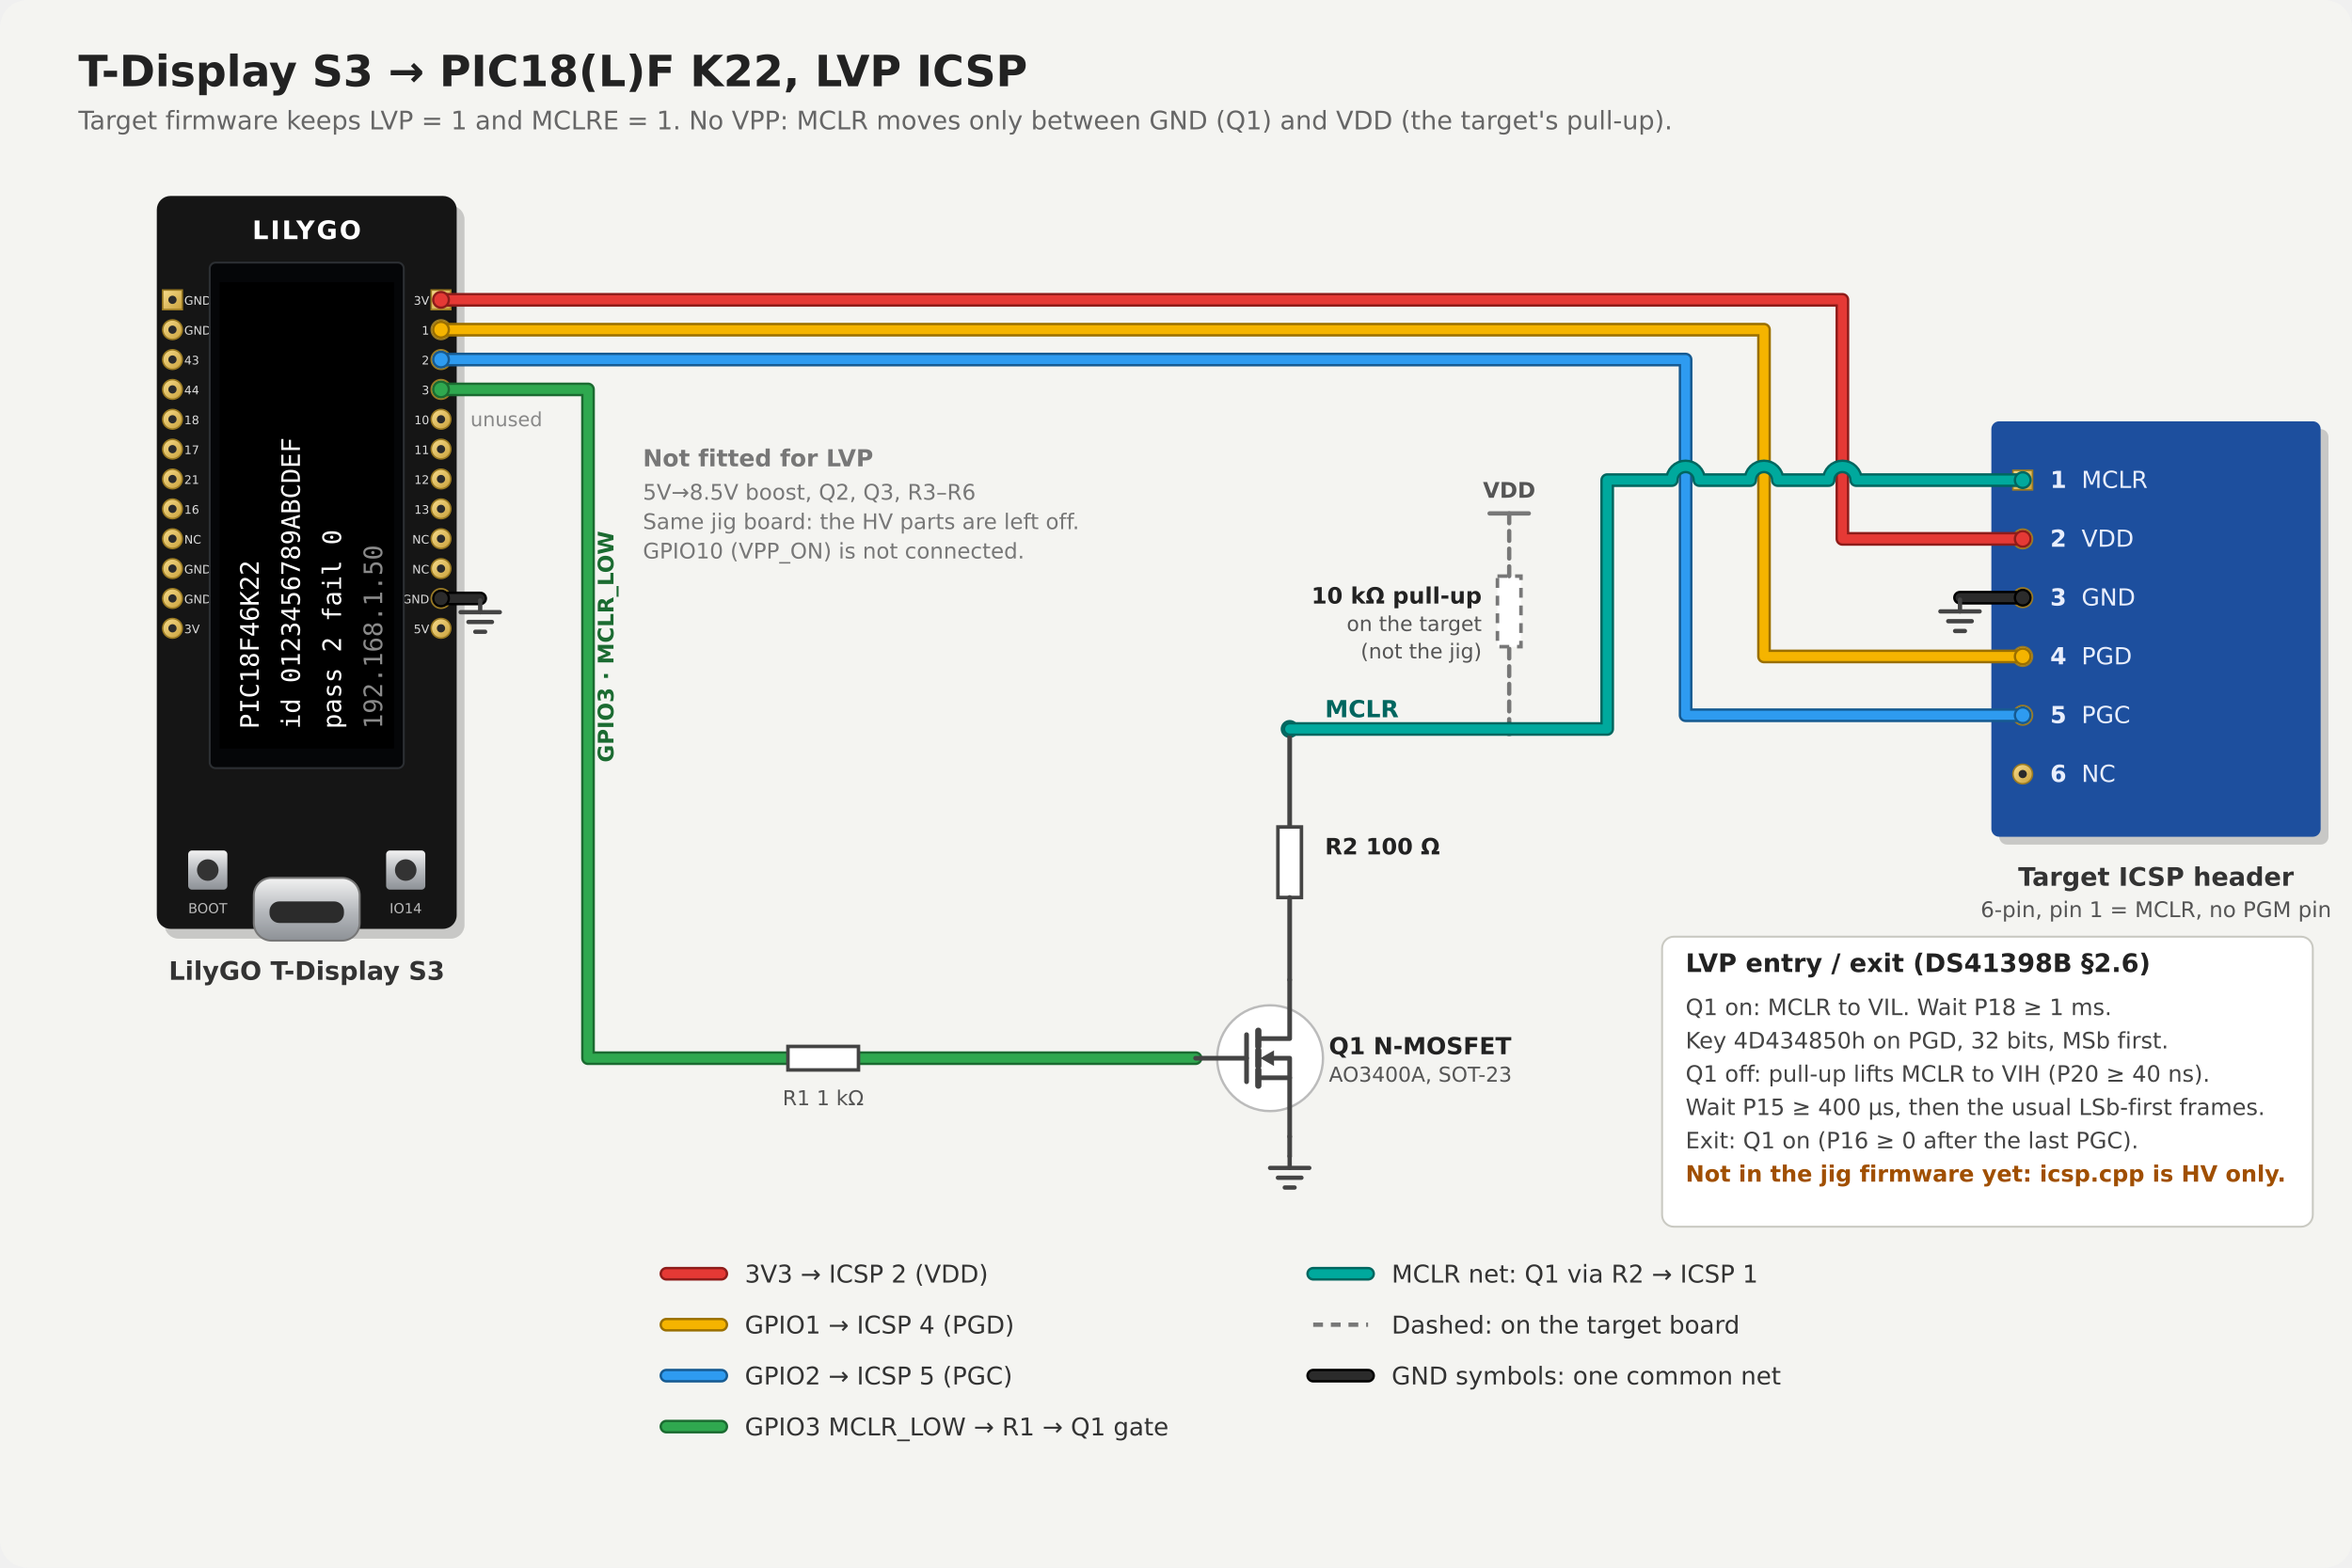
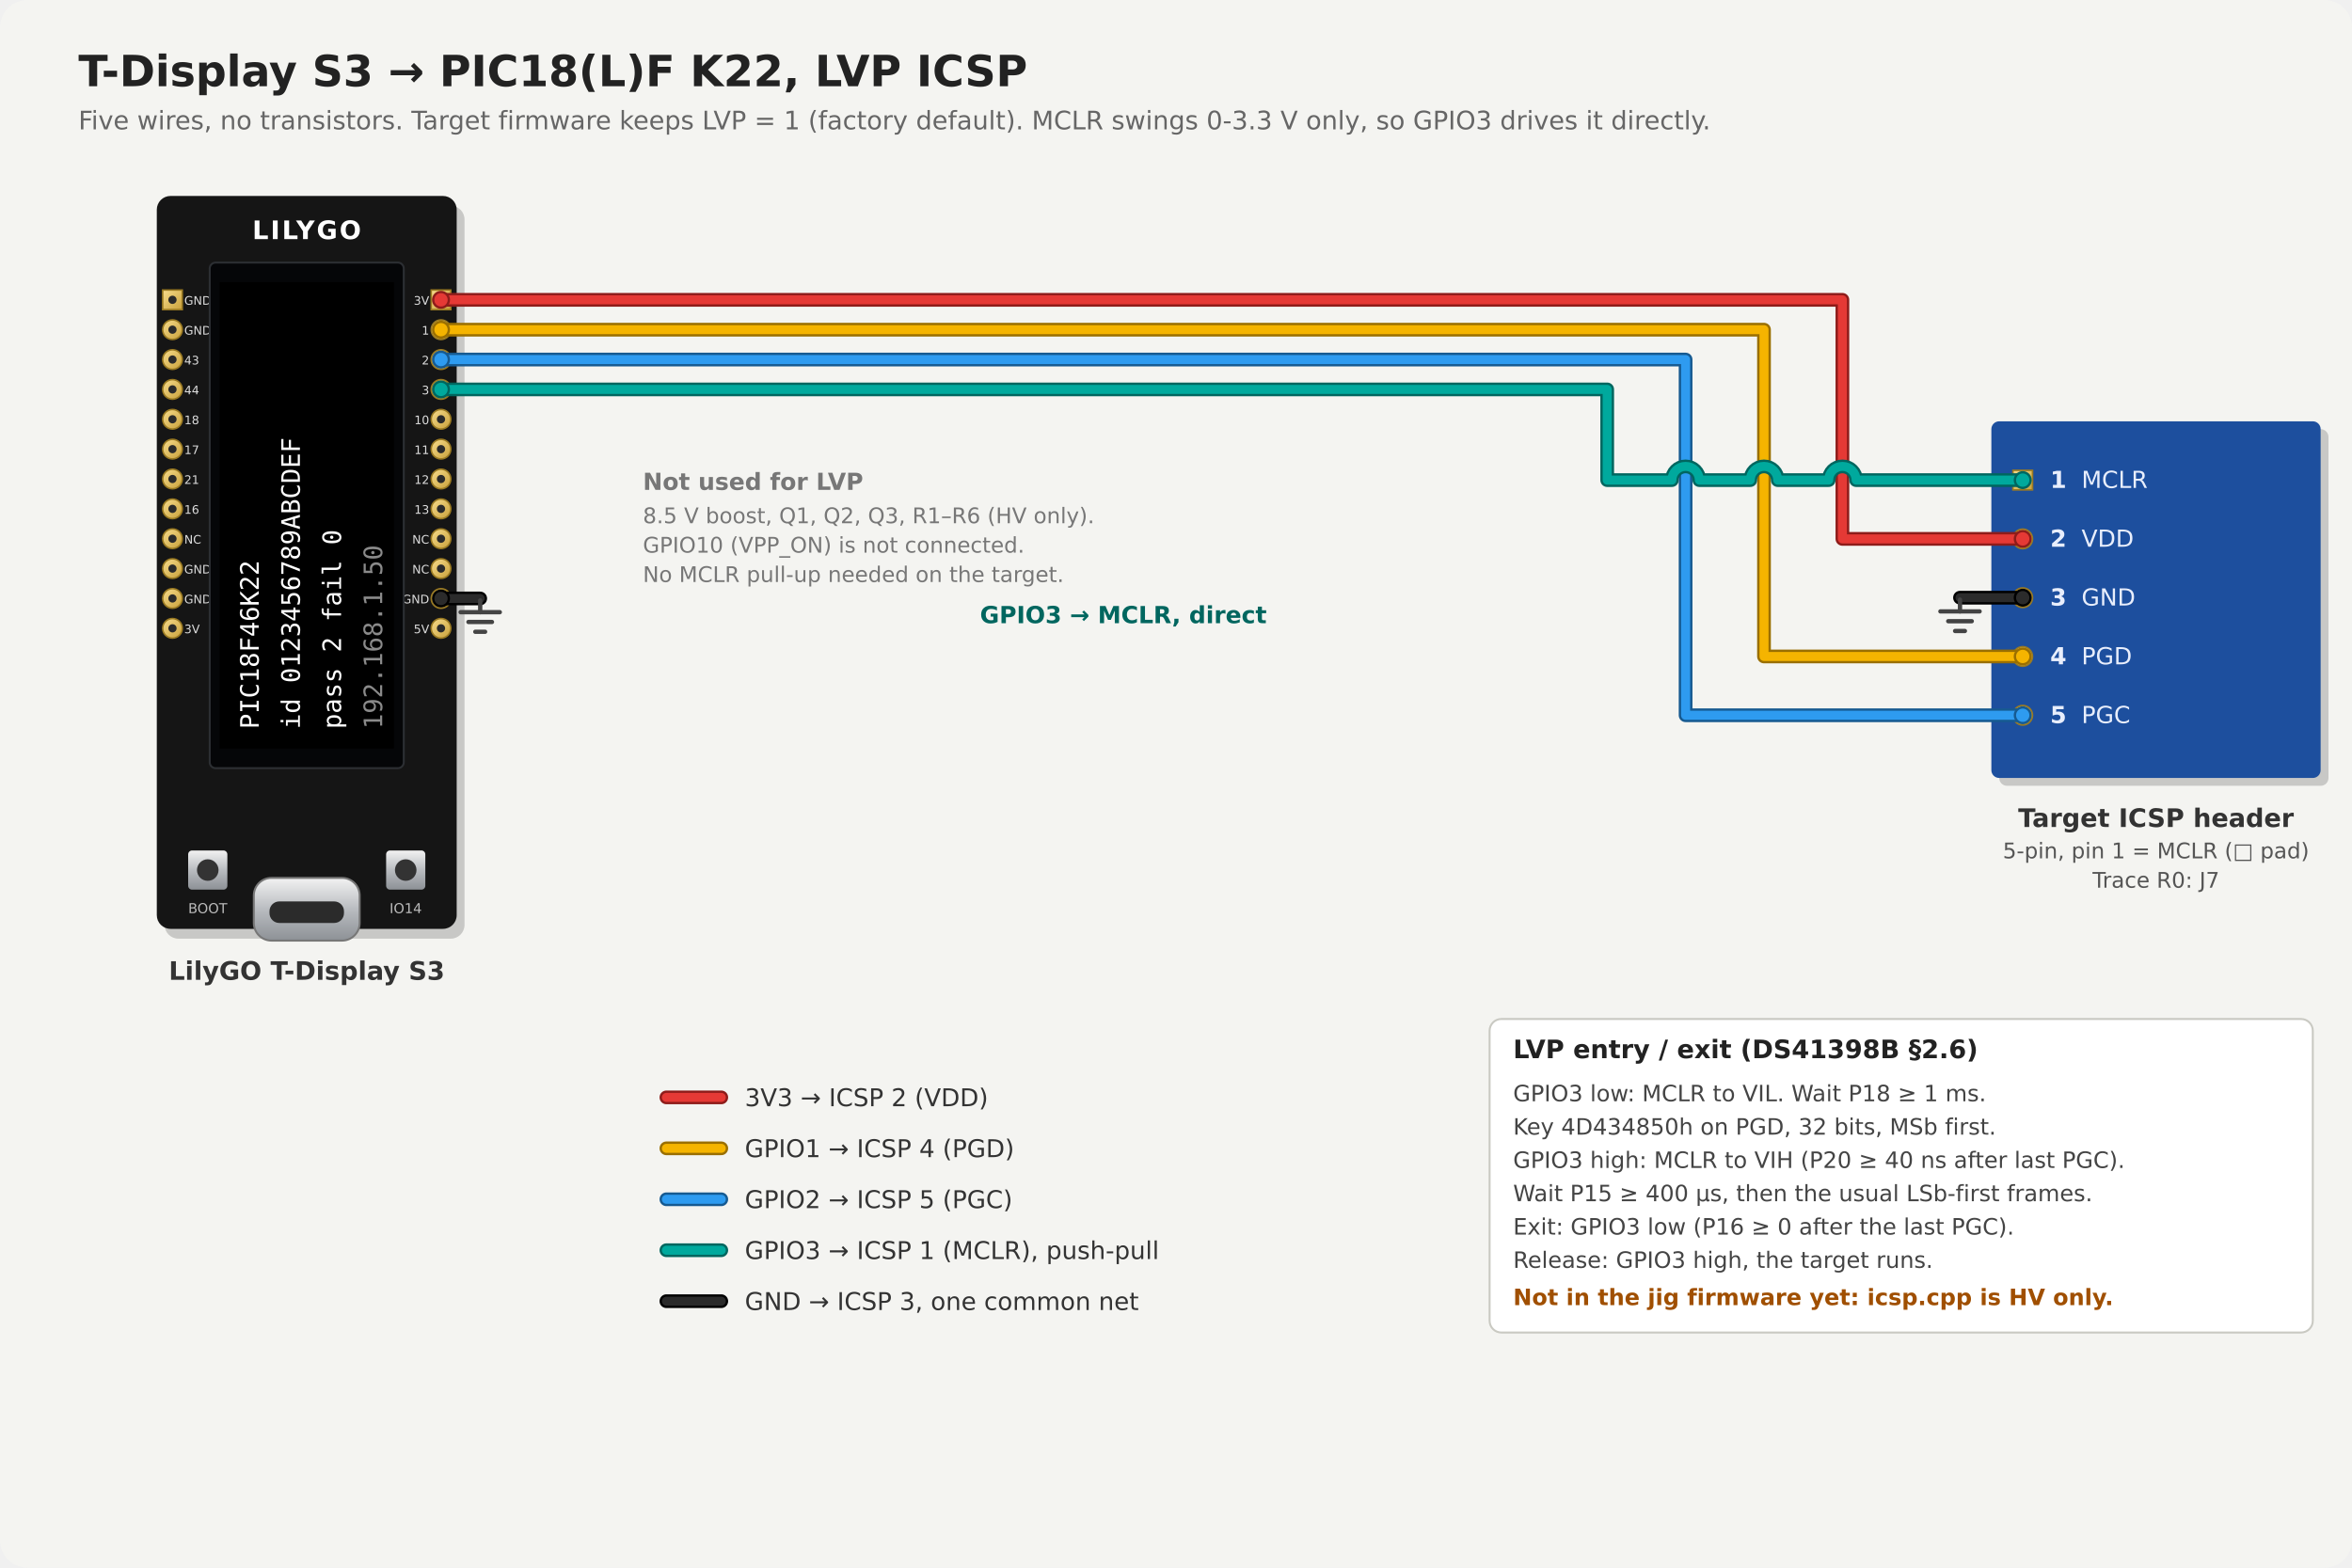
<svg xmlns="http://www.w3.org/2000/svg" viewBox="0 0 1200 800" width="1200" height="800" font-family="DejaVu Sans, Arial, sans-serif">
  <defs>
    <linearGradient id="silver" x1="0" y1="0" x2="0" y2="1">
      <stop offset="0" stop-color="#f2f2f2" />
      <stop offset=".5" stop-color="#b9bcc0" />
      <stop offset="1" stop-color="#8d9196" />
    </linearGradient>
    <linearGradient id="gold" x1="0" y1="0" x2="1" y2="1">
      <stop offset="0" stop-color="#f7dc8c" />
      <stop offset="1" stop-color="#c9a13b" />
    </linearGradient>
    <radialGradient id="glow">
      <stop offset="0" stop-color="#b6ff9e" />
      <stop offset=".4" stop-color="#3fdc3a" stop-opacity=".9" />
      <stop offset="1" stop-color="#3fdc3a" stop-opacity="0" />
    </radialGradient>
  </defs>
  <rect width="1200" height="800" rx="14" fill="#f4f4f1" />
  <text x="40" y="44" font-size="22" fill="#222" text-anchor="start" font-weight="bold">T-Display S3 → PIC18(L)F K22, LVP ICSP</text>
-   <text x="40" y="66" font-size="13" fill="#666" text-anchor="start" font-weight="normal">Target firmware keeps LVP = 1 and MCLRE = 1. No VPP: MCLR moves only between GND (Q1) and VDD (the target's pull-up).</text>
+   <text x="40" y="66" font-size="13" fill="#666" text-anchor="start" font-weight="normal">Five wires, no transistors. Target firmware keeps LVP = 1 (factory default). MCLR swings 0-3.3 V only, so GPIO3 drives it directly.</text>
  <rect x="84" y="105" width="153" height="374" rx="7" fill="#000" opacity=".18" />
  <rect x="80" y="100" width="153" height="374" rx="7" fill="#151515" />
  <rect x="83" y="148.0" width="10" height="10" fill="url(#gold)" stroke="#9a7a22" stroke-width=".8" />
  <circle cx="88" cy="153.0" r="2.1" fill="#2a2a2a" />
  <rect x="220" y="148.0" width="10" height="10" fill="url(#gold)" stroke="#9a7a22" stroke-width=".8" />
  <circle cx="225" cy="153.0" r="2.1" fill="#2a2a2a" />
  <text x="94" y="155.5" font-size="6" fill="#ddd">GND</text>
  <text x="219" y="155.5" font-size="6" fill="#ddd" text-anchor="end">3V</text>
  <circle cx="88" cy="168.24" r="5" fill="url(#gold)" stroke="#9a7a22" stroke-width=".8" />
  <circle cx="88" cy="168.24" r="2.1" fill="#2a2a2a" />
  <circle cx="225" cy="168.24" r="5" fill="url(#gold)" stroke="#9a7a22" stroke-width=".8" />
  <circle cx="225" cy="168.24" r="2.1" fill="#2a2a2a" />
  <text x="94" y="170.74" font-size="6" fill="#ddd">GND</text>
  <text x="219" y="170.74" font-size="6" fill="#ddd" text-anchor="end">1</text>
  <circle cx="88" cy="183.48" r="5" fill="url(#gold)" stroke="#9a7a22" stroke-width=".8" />
  <circle cx="88" cy="183.48" r="2.1" fill="#2a2a2a" />
  <circle cx="225" cy="183.48" r="5" fill="url(#gold)" stroke="#9a7a22" stroke-width=".8" />
  <circle cx="225" cy="183.48" r="2.1" fill="#2a2a2a" />
  <text x="94" y="185.98" font-size="6" fill="#ddd">43</text>
  <text x="219" y="185.98" font-size="6" fill="#ddd" text-anchor="end">2</text>
  <circle cx="88" cy="198.72" r="5" fill="url(#gold)" stroke="#9a7a22" stroke-width=".8" />
  <circle cx="88" cy="198.72" r="2.1" fill="#2a2a2a" />
  <circle cx="225" cy="198.72" r="5" fill="url(#gold)" stroke="#9a7a22" stroke-width=".8" />
  <circle cx="225" cy="198.72" r="2.1" fill="#2a2a2a" />
  <text x="94" y="201.22" font-size="6" fill="#ddd">44</text>
  <text x="219" y="201.22" font-size="6" fill="#ddd" text-anchor="end">3</text>
  <circle cx="88" cy="213.96" r="5" fill="url(#gold)" stroke="#9a7a22" stroke-width=".8" />
  <circle cx="88" cy="213.96" r="2.1" fill="#2a2a2a" />
  <circle cx="225" cy="213.96" r="5" fill="url(#gold)" stroke="#9a7a22" stroke-width=".8" />
  <circle cx="225" cy="213.96" r="2.1" fill="#2a2a2a" />
  <text x="94" y="216.46" font-size="6" fill="#ddd">18</text>
  <text x="219" y="216.46" font-size="6" fill="#ddd" text-anchor="end">10</text>
  <circle cx="88" cy="229.2" r="5" fill="url(#gold)" stroke="#9a7a22" stroke-width=".8" />
  <circle cx="88" cy="229.2" r="2.1" fill="#2a2a2a" />
  <circle cx="225" cy="229.2" r="5" fill="url(#gold)" stroke="#9a7a22" stroke-width=".8" />
  <circle cx="225" cy="229.2" r="2.1" fill="#2a2a2a" />
  <text x="94" y="231.7" font-size="6" fill="#ddd">17</text>
  <text x="219" y="231.7" font-size="6" fill="#ddd" text-anchor="end">11</text>
  <circle cx="88" cy="244.44" r="5" fill="url(#gold)" stroke="#9a7a22" stroke-width=".8" />
  <circle cx="88" cy="244.44" r="2.1" fill="#2a2a2a" />
  <circle cx="225" cy="244.44" r="5" fill="url(#gold)" stroke="#9a7a22" stroke-width=".8" />
  <circle cx="225" cy="244.44" r="2.1" fill="#2a2a2a" />
  <text x="94" y="246.94" font-size="6" fill="#ddd">21</text>
  <text x="219" y="246.94" font-size="6" fill="#ddd" text-anchor="end">12</text>
  <circle cx="88" cy="259.68" r="5" fill="url(#gold)" stroke="#9a7a22" stroke-width=".8" />
  <circle cx="88" cy="259.68" r="2.1" fill="#2a2a2a" />
  <circle cx="225" cy="259.68" r="5" fill="url(#gold)" stroke="#9a7a22" stroke-width=".8" />
  <circle cx="225" cy="259.68" r="2.1" fill="#2a2a2a" />
  <text x="94" y="262.18" font-size="6" fill="#ddd">16</text>
  <text x="219" y="262.18" font-size="6" fill="#ddd" text-anchor="end">13</text>
  <circle cx="88" cy="274.92" r="5" fill="url(#gold)" stroke="#9a7a22" stroke-width=".8" />
  <circle cx="88" cy="274.92" r="2.1" fill="#2a2a2a" />
  <circle cx="225" cy="274.92" r="5" fill="url(#gold)" stroke="#9a7a22" stroke-width=".8" />
  <circle cx="225" cy="274.92" r="2.1" fill="#2a2a2a" />
  <text x="94" y="277.42" font-size="6" fill="#ddd">NC</text>
  <text x="219" y="277.42" font-size="6" fill="#ddd" text-anchor="end">NC</text>
  <circle cx="88" cy="290.16" r="5" fill="url(#gold)" stroke="#9a7a22" stroke-width=".8" />
  <circle cx="88" cy="290.16" r="2.1" fill="#2a2a2a" />
  <circle cx="225" cy="290.16" r="5" fill="url(#gold)" stroke="#9a7a22" stroke-width=".8" />
  <circle cx="225" cy="290.16" r="2.1" fill="#2a2a2a" />
  <text x="94" y="292.66" font-size="6" fill="#ddd">GND</text>
  <text x="219" y="292.66" font-size="6" fill="#ddd" text-anchor="end">NC</text>
  <circle cx="88" cy="305.4" r="5" fill="url(#gold)" stroke="#9a7a22" stroke-width=".8" />
  <circle cx="88" cy="305.4" r="2.1" fill="#2a2a2a" />
  <circle cx="225" cy="305.4" r="5" fill="url(#gold)" stroke="#9a7a22" stroke-width=".8" />
  <circle cx="225" cy="305.4" r="2.1" fill="#2a2a2a" />
  <text x="94" y="307.9" font-size="6" fill="#ddd">GND</text>
  <text x="219" y="307.9" font-size="6" fill="#ddd" text-anchor="end">GND</text>
  <circle cx="88" cy="320.64" r="5" fill="url(#gold)" stroke="#9a7a22" stroke-width=".8" />
  <circle cx="88" cy="320.64" r="2.1" fill="#2a2a2a" />
  <circle cx="225" cy="320.64" r="5" fill="url(#gold)" stroke="#9a7a22" stroke-width=".8" />
  <circle cx="225" cy="320.64" r="2.1" fill="#2a2a2a" />
  <text x="94" y="323.14" font-size="6" fill="#ddd">3V</text>
  <text x="219" y="323.14" font-size="6" fill="#ddd" text-anchor="end">5V</text>
  <text x="156.5" y="122" font-size="13" font-weight="bold" fill="#fff" text-anchor="middle" letter-spacing="1">LILYGO</text>
  <rect x="107" y="134" width="99" height="258" rx="3" fill="#050608" stroke="#2c2f33" />
  <rect x="112" y="144" width="89" height="238" fill="#000" />
  <g transform="translate(156.5,263.0) rotate(-90)" font-family="DejaVu Sans Mono, monospace" font-size="13">
    <text x="-109.0" y="-24.5" fill="#fff">PIC18F46K22</text>
    <text x="-109.0" y="-3.5" fill="#fff">id 0123456789ABCDEF</text>
    <text x="-109.0" y="17.5" fill="#fff">pass 2 fail 0</text>
    <text x="-109.0" y="38.5" fill="#8a8a8a">192.168.1.50</text>
  </g>
  <rect x="96" y="434" width="20" height="20" rx="2" fill="url(#silver)" />
  <circle cx="106" cy="444" r="5.5" fill="#333" />
  <text x="106" y="466" font-size="7" fill="#bbb" text-anchor="middle">BOOT</text>
  <rect x="197" y="434" width="20" height="20" rx="2" fill="url(#silver)" />
  <circle cx="207" cy="444" r="5.5" fill="#333" />
  <text x="207" y="466" font-size="7" fill="#bbb" text-anchor="middle">IO14</text>
  <rect x="129.5" y="448" width="54" height="32" rx="9" fill="url(#silver)" stroke="#777" />
  <rect x="137.5" y="460" width="38" height="11" rx="5" fill="#2b2b2b" />
  <text x="156.5" y="500" font-size="13" fill="#333" text-anchor="middle" font-weight="bold">LilyGO T-Display S3</text>
-   <rect x="1020" y="219" width="168" height="212" rx="4" fill="#000" opacity=".18" />
-   <rect x="1016" y="215" width="168" height="212" rx="4" fill="#1d4f9e" />
+   <rect x="1020" y="219" width="168" height="182" rx="4" fill="#000" opacity=".18" />
+   <rect x="1016" y="215" width="168" height="182" rx="4" fill="#1d4f9e" />
  <rect x="1027" y="240" width="10" height="10" fill="url(#gold)" stroke="#9a7a22" stroke-width=".8" />
  <circle cx="1032" cy="245" r="2.1" fill="#2a2a2a" />
-   <text x="1046" y="249" font-size="12" fill="#e8eefc" text-anchor="start" font-weight="bold">1</text>
-   <text x="1062" y="249" font-size="12" fill="#e8eefc" text-anchor="start" font-weight="normal">MCLR</text>
+   <text x="1046" y="249" font-size="12" fill="#e8eefc" font-weight="bold">1</text>
+   <text x="1062" y="249" font-size="12" fill="#e8eefc">MCLR</text>
  <circle cx="1032" cy="275" r="5" fill="url(#gold)" stroke="#9a7a22" stroke-width=".8" />
  <circle cx="1032" cy="275" r="2.1" fill="#2a2a2a" />
-   <text x="1046" y="279" font-size="12" fill="#e8eefc" text-anchor="start" font-weight="bold">2</text>
-   <text x="1062" y="279" font-size="12" fill="#e8eefc" text-anchor="start" font-weight="normal">VDD</text>
+   <text x="1046" y="279" font-size="12" fill="#e8eefc" font-weight="bold">2</text>
+   <text x="1062" y="279" font-size="12" fill="#e8eefc">VDD</text>
  <circle cx="1032" cy="305" r="5" fill="url(#gold)" stroke="#9a7a22" stroke-width=".8" />
  <circle cx="1032" cy="305" r="2.1" fill="#2a2a2a" />
-   <text x="1046" y="309" font-size="12" fill="#e8eefc" text-anchor="start" font-weight="bold">3</text>
-   <text x="1062" y="309" font-size="12" fill="#e8eefc" text-anchor="start" font-weight="normal">GND</text>
+   <text x="1046" y="309" font-size="12" fill="#e8eefc" font-weight="bold">3</text>
+   <text x="1062" y="309" font-size="12" fill="#e8eefc">GND</text>
  <circle cx="1032" cy="335" r="5" fill="url(#gold)" stroke="#9a7a22" stroke-width=".8" />
  <circle cx="1032" cy="335" r="2.1" fill="#2a2a2a" />
-   <text x="1046" y="339" font-size="12" fill="#e8eefc" text-anchor="start" font-weight="bold">4</text>
-   <text x="1062" y="339" font-size="12" fill="#e8eefc" text-anchor="start" font-weight="normal">PGD</text>
+   <text x="1046" y="339" font-size="12" fill="#e8eefc" font-weight="bold">4</text>
+   <text x="1062" y="339" font-size="12" fill="#e8eefc">PGD</text>
  <circle cx="1032" cy="365" r="5" fill="url(#gold)" stroke="#9a7a22" stroke-width=".8" />
  <circle cx="1032" cy="365" r="2.1" fill="#2a2a2a" />
-   <text x="1046" y="369" font-size="12" fill="#e8eefc" text-anchor="start" font-weight="bold">5</text>
-   <text x="1062" y="369" font-size="12" fill="#e8eefc" text-anchor="start" font-weight="normal">PGC</text>
-   <circle cx="1032" cy="395" r="5" fill="url(#gold)" stroke="#9a7a22" stroke-width=".8" />
-   <circle cx="1032" cy="395" r="2.1" fill="#2a2a2a" />
-   <text x="1046" y="399" font-size="12" fill="#e8eefc" text-anchor="start" font-weight="bold">6</text>
-   <text x="1062" y="399" font-size="12" fill="#e8eefc" text-anchor="start" font-weight="normal">NC</text>
-   <text x="1100" y="448" font-size="1" fill="#333" text-anchor="start" font-weight="normal" />
-   <text x="1100" y="452" font-size="13" fill="#333" text-anchor="middle" font-weight="bold">Target ICSP header</text>
-   <text x="1100" y="468" font-size="11" fill="#555" text-anchor="middle" font-weight="normal">6-pin, pin 1 = MCLR, no PGM pin</text>
+   <text x="1046" y="369" font-size="12" fill="#e8eefc" font-weight="bold">5</text>
+   <text x="1062" y="369" font-size="12" fill="#e8eefc">PGC</text>
+   <text x="1100" y="422" font-size="13" fill="#333" text-anchor="middle" font-weight="bold">Target ICSP header</text>
+   <text x="1100" y="438" font-size="11" fill="#555" text-anchor="middle">5-pin, pin 1 = MCLR (□ pad)</text>
+   <text x="1100" y="453" font-size="11" fill="#555" text-anchor="middle">Trace R0: J7</text>
  <path d="M225,153.0 L940,153.0 L940,275 L1032,275" fill="none" stroke="#8e1c1a" stroke-width="7" stroke-linejoin="round" stroke-linecap="round" />
  <path d="M225,153.0 L940,153.0 L940,275 L1032,275" fill="none" stroke="#e53935" stroke-width="4.6" stroke-linejoin="round" stroke-linecap="round" />
  <path d="M225,168.24 L900,168.24 L900,335 L1032,335" fill="none" stroke="#9a6f00" stroke-width="7" stroke-linejoin="round" stroke-linecap="round" />
  <path d="M225,168.24 L900,168.24 L900,335 L1032,335" fill="none" stroke="#f5b400" stroke-width="4.6" stroke-linejoin="round" stroke-linecap="round" />
  <path d="M225,183.48 L860,183.48 L860,365 L1032,365" fill="none" stroke="#165a91" stroke-width="7" stroke-linejoin="round" stroke-linecap="round" />
  <path d="M225,183.48 L860,183.48 L860,365 L1032,365" fill="none" stroke="#2e9bf0" stroke-width="4.6" stroke-linejoin="round" stroke-linecap="round" />
+   <path d="M225,198.72 L820,198.72 L820,245 L853,245 A7,7 0 0 1 867,245 L893,245 A7,7 0 0 1 907,245 L933,245 A7,7 0 0 1 947,245 L1032,245" fill="none" stroke="#00665f" stroke-width="7" stroke-linejoin="round" stroke-linecap="round" />
+   <path d="M225,198.72 L820,198.72 L820,245 L853,245 A7,7 0 0 1 867,245 L893,245 A7,7 0 0 1 907,245 L933,245 A7,7 0 0 1 947,245 L1032,245" fill="none" stroke="#00a99d" stroke-width="4.6" stroke-linejoin="round" stroke-linecap="round" />
  <circle cx="225" cy="153.0" r="4" fill="#e53935" stroke="#8e1c1a" stroke-width="1.2" />
  <circle cx="1032" cy="275" r="4" fill="#e53935" stroke="#8e1c1a" stroke-width="1.2" />
  <circle cx="225" cy="168.24" r="4" fill="#f5b400" stroke="#9a6f00" stroke-width="1.2" />
  <circle cx="1032" cy="335" r="4" fill="#f5b400" stroke="#9a6f00" stroke-width="1.2" />
  <circle cx="225" cy="183.48" r="4" fill="#2e9bf0" stroke="#165a91" stroke-width="1.2" />
  <circle cx="1032" cy="365" r="4" fill="#2e9bf0" stroke="#165a91" stroke-width="1.2" />
-   <path d="M225,198.72 L300,198.72 L300,540 L610,540" fill="none" stroke="#1b6b31" stroke-width="7" stroke-linejoin="round" stroke-linecap="round" />
-   <path d="M225,198.72 L300,198.72 L300,540 L610,540" fill="none" stroke="#2fa84f" stroke-width="4.6" stroke-linejoin="round" stroke-linecap="round" />
-   <circle cx="225" cy="198.72" r="4" fill="#2fa84f" stroke="#1b6b31" stroke-width="1.2" />
-   <text x="240" y="217.5" font-size="10" fill="#888" text-anchor="start" font-weight="normal">unused</text>
-   <path d="M225,305.4 L245,305.4" fill="none" stroke="#000" stroke-width="7" stroke-linejoin="round" stroke-linecap="round" />
-   <path d="M225,305.4 L245,305.4" fill="none" stroke="#2b2b2b" stroke-width="4.6" stroke-linejoin="round" stroke-linecap="round" />
+   <circle cx="225" cy="198.72" r="4" fill="#00a99d" stroke="#00665f" stroke-width="1.2" />
+   <circle cx="1032" cy="245" r="4" fill="#00a99d" stroke="#00665f" stroke-width="1.2" />
+   <text x="500" y="318" font-size="12" fill="#00665f" font-weight="bold">GPIO3 → MCLR, direct</text>
+   <path d="M225,305.4 L245,305.4" fill="none" stroke="#000" stroke-width="7" stroke-linecap="round" />
+   <path d="M225,305.4 L245,305.4" fill="none" stroke="#2b2b2b" stroke-width="4.6" stroke-linecap="round" />
  <circle cx="225" cy="305.4" r="4" fill="#2b2b2b" stroke="#000" stroke-width="1.2" />
  <g stroke="#444" stroke-width="2.2" stroke-linecap="round">
    <line x1="245" y1="306.4" x2="245" y2="312.4" />
    <line x1="235" y1="312.4" x2="255" y2="312.4" />
    <line x1="239" y1="317.4" x2="251" y2="317.4" />
    <line x1="242.5" y1="322.4" x2="247.5" y2="322.4" />
  </g>
-   <path d="M1032,305 L1000,305" fill="none" stroke="#000" stroke-width="7" stroke-linejoin="round" stroke-linecap="round" />
-   <path d="M1032,305 L1000,305" fill="none" stroke="#2b2b2b" stroke-width="4.6" stroke-linejoin="round" stroke-linecap="round" />
+   <path d="M1032,305 L1000,305" fill="none" stroke="#000" stroke-width="7" stroke-linecap="round" />
+   <path d="M1032,305 L1000,305" fill="none" stroke="#2b2b2b" stroke-width="4.6" stroke-linecap="round" />
  <circle cx="1032" cy="305" r="4" fill="#2b2b2b" stroke="#000" stroke-width="1.2" />
  <g stroke="#444" stroke-width="2.2" stroke-linecap="round">
    <line x1="1000" y1="306" x2="1000" y2="312" />
    <line x1="990" y1="312" x2="1010" y2="312" />
    <line x1="994" y1="317" x2="1006" y2="317" />
    <line x1="997.5" y1="322" x2="1002.5" y2="322" />
  </g>
-   <text x="328" y="238" font-size="12" fill="#777" text-anchor="start" font-weight="bold">Not fitted for LVP</text>
-   <text x="328" y="255" font-size="11" fill="#777" text-anchor="start" font-weight="normal">5V→8.5V boost, Q2, Q3, R3–R6</text>
-   <text x="328" y="270" font-size="11" fill="#777" text-anchor="start" font-weight="normal">Same jig board: the HV parts are left off.</text>
-   <text x="328" y="285" font-size="11" fill="#777" text-anchor="start" font-weight="normal">GPIO10 (VPP_ON) is not connected.</text>
-   <path d="M770,372 L770,330" fill="none" stroke="#777" stroke-width="2.2" stroke-dasharray="5 4" stroke-linecap="round" />
-   <rect x="764" y="294" width="12" height="36" fill="#fff" stroke="#777" stroke-width="1.8" stroke-dasharray="5 4" />
-   <path d="M770,294 L770,262" fill="none" stroke="#777" stroke-width="2.2" stroke-dasharray="5 4" stroke-linecap="round" />
-   <g stroke="#777" stroke-width="2.2" stroke-linecap="round">
-     <line x1="760" y1="262" x2="780" y2="262" />
-   </g>
-   <text x="770" y="254" font-size="11" fill="#555" text-anchor="middle" font-weight="bold">VDD</text>
-   <text x="756" y="308" font-size="11.5" fill="#222" text-anchor="end" font-weight="bold">10 kΩ pull-up</text>
-   <text x="756" y="322" font-size="10.5" fill="#555" text-anchor="end" font-weight="normal">on the target</text>
-   <text x="756" y="336" font-size="10.5" fill="#555" text-anchor="end" font-weight="normal">(not the jig)</text>
-   <circle cx="770" cy="372" r="3.6" fill="#444" />
-   <circle cx="658" cy="372" r="4" fill="#00a99d" stroke="#00665f" stroke-width="1.2" />
-   <text x="676" y="366" font-size="12" fill="#00665f" text-anchor="start" font-weight="bold">MCLR</text>
-   <path d="M658,372 L658,422" fill="none" stroke="#444" stroke-width="2.4" stroke-linejoin="round" stroke-linecap="round" />
-   <rect x="652" y="422" width="12" height="36" fill="#fff" stroke="#444" stroke-width="1.8" />
-   <path d="M658,458 L658,500" fill="none" stroke="#444" stroke-width="2.4" stroke-linejoin="round" stroke-linecap="round" />
-   <text x="676" y="436" font-size="11.5" fill="#222" text-anchor="start" font-weight="bold">R2 100 Ω</text>
-   <circle cx="648" cy="540" r="27" fill="#fff" stroke="#bbb" stroke-width="1.2" />
-   <g stroke="#444" stroke-width="2.4" fill="none" stroke-linecap="round" stroke-linejoin="round">
-     <line x1="636" y1="528" x2="636" y2="552" />
-     <line x1="610" y1="540" x2="636" y2="540" />
-     <line x1="642" y1="526" x2="642" y2="534" stroke-width="3.2" />
-     <line x1="642" y1="536" x2="642" y2="544" stroke-width="3.2" />
-     <line x1="642" y1="546" x2="642" y2="554" stroke-width="3.2" />
-     <polyline points="642,530 658,530 658,500" />
-     <polyline points="642,550 658,550 658,580" />
-     <polyline points="648,540 658,540 658,550" />
-   </g>
-   <polygon points="643,540 650,536 650,544" fill="#444" />
-   <text x="678" y="538" font-size="12" fill="#222" text-anchor="start" font-weight="bold">Q1 N-MOSFET</text>
-   <text x="678" y="552" font-size="10.5" fill="#555" text-anchor="start" font-weight="normal">AO3400A, SOT-23</text>
-   <path d="M658,580 L658,590" fill="none" stroke="#444" stroke-width="2.4" stroke-linejoin="round" stroke-linecap="round" />
-   <g stroke="#444" stroke-width="2.2" stroke-linecap="round">
-     <line x1="658" y1="590" x2="658" y2="596" />
-     <line x1="648" y1="596" x2="668" y2="596" />
-     <line x1="652" y1="601" x2="664" y2="601" />
-     <line x1="655.5" y1="606" x2="660.5" y2="606" />
-   </g>
-   <rect x="402" y="534" width="36" height="12" fill="#fff" stroke="#444" stroke-width="1.8" />
-   <text x="420" y="564" font-size="10.5" fill="#555" text-anchor="middle" font-weight="normal">R1 1 kΩ</text>
-   <path d="M658,372 L820,372 L820,245 L853,245 A7,7 0 0 1 867,245 L893,245 A7,7 0 0 1 907,245 L933,245 A7,7 0 0 1 947,245 L1032,245" fill="none" stroke="#00665f" stroke-width="7" stroke-linejoin="round" stroke-linecap="round" />
-   <path d="M658,372 L820,372 L820,245 L853,245 A7,7 0 0 1 867,245 L893,245 A7,7 0 0 1 907,245 L933,245 A7,7 0 0 1 947,245 L1032,245" fill="none" stroke="#00a99d" stroke-width="4.6" stroke-linejoin="round" stroke-linecap="round" />
-   <circle cx="1032" cy="245" r="4" fill="#00a99d" stroke="#00665f" stroke-width="1.2" />
-   <text transform="translate(313,330) rotate(-90)" font-size="11" fill="#1b6b31" text-anchor="middle" font-weight="bold">GPIO3 · MCLR_LOW</text>
-   <line x1="340" y1="650" x2="368" y2="650" stroke="#8e1c1a" stroke-width="7" stroke-linecap="round" />
-   <line x1="340" y1="650" x2="368" y2="650" stroke="#e53935" stroke-width="4.6" stroke-linecap="round" />
-   <text x="380" y="654.5" font-size="12.5" fill="#333" text-anchor="start" font-weight="normal">3V3 → ICSP 2 (VDD)</text>
-   <line x1="340" y1="676" x2="368" y2="676" stroke="#9a6f00" stroke-width="7" stroke-linecap="round" />
-   <line x1="340" y1="676" x2="368" y2="676" stroke="#f5b400" stroke-width="4.6" stroke-linecap="round" />
-   <text x="380" y="680.5" font-size="12.5" fill="#333" text-anchor="start" font-weight="normal">GPIO1 → ICSP 4 (PGD)</text>
-   <line x1="340" y1="702" x2="368" y2="702" stroke="#165a91" stroke-width="7" stroke-linecap="round" />
-   <line x1="340" y1="702" x2="368" y2="702" stroke="#2e9bf0" stroke-width="4.6" stroke-linecap="round" />
-   <text x="380" y="706.5" font-size="12.5" fill="#333" text-anchor="start" font-weight="normal">GPIO2 → ICSP 5 (PGC)</text>
-   <line x1="340" y1="728" x2="368" y2="728" stroke="#1b6b31" stroke-width="7" stroke-linecap="round" />
-   <line x1="340" y1="728" x2="368" y2="728" stroke="#2fa84f" stroke-width="4.6" stroke-linecap="round" />
-   <text x="380" y="732.5" font-size="12.5" fill="#333" text-anchor="start" font-weight="normal">GPIO3 MCLR_LOW → R1 → Q1 gate</text>
-   <line x1="670" y1="650" x2="698" y2="650" stroke="#00665f" stroke-width="7" stroke-linecap="round" />
-   <line x1="670" y1="650" x2="698" y2="650" stroke="#00a99d" stroke-width="4.6" stroke-linecap="round" />
-   <text x="710" y="654.5" font-size="12.5" fill="#333" text-anchor="start" font-weight="normal">MCLR net: Q1 via R2 → ICSP 1</text>
-   <line x1="670" y1="676" x2="698" y2="676" stroke="#777" stroke-width="2.2" stroke-dasharray="5 4" />
-   <text x="710" y="680.5" font-size="12.5" fill="#333" text-anchor="start" font-weight="normal">Dashed: on the target board</text>
-   <line x1="670" y1="702" x2="698" y2="702" stroke="#000" stroke-width="7" stroke-linecap="round" />
-   <line x1="670" y1="702" x2="698" y2="702" stroke="#2b2b2b" stroke-width="4.6" stroke-linecap="round" />
-   <text x="710" y="706.5" font-size="12.5" fill="#333" text-anchor="start" font-weight="normal">GND symbols: one common net</text>
-   <rect x="848" y="478" width="332" height="148" rx="6" fill="#fff" stroke="#c9c9c2" />
-   <text x="860" y="496" font-size="13" fill="#222" text-anchor="start" font-weight="bold">LVP entry / exit (DS41398B §2.6)</text>
-   <text x="860" y="518" font-size="11.5" fill="#444" text-anchor="start" font-weight="normal">Q1 on: MCLR to VIL. Wait P18 ≥ 1 ms.</text>
-   <text x="860" y="535" font-size="11.5" fill="#444" text-anchor="start" font-weight="normal">Key 4D434850h on PGD, 32 bits, MSb first.</text>
-   <text x="860" y="552" font-size="11.5" fill="#444" text-anchor="start" font-weight="normal">Q1 off: pull-up lifts MCLR to VIH (P20 ≥ 40 ns).</text>
-   <text x="860" y="569" font-size="11.5" fill="#444" text-anchor="start" font-weight="normal">Wait P15 ≥ 400 µs, then the usual LSb-first frames.</text>
-   <text x="860" y="586" font-size="11.5" fill="#444" text-anchor="start" font-weight="normal">Exit: Q1 on (P16 ≥ 0 after the last PGC).</text>
-   <text x="860" y="603" font-size="11.5" fill="#a04f00" text-anchor="start" font-weight="bold">Not in the jig firmware yet: icsp.cpp is HV only.</text>
+   <text x="328" y="250" font-size="12" fill="#777" font-weight="bold">Not used for LVP</text>
+   <text x="328" y="267" font-size="11" fill="#777">8.5 V boost, Q1, Q2, Q3, R1–R6 (HV only).</text>
+   <text x="328" y="282" font-size="11" fill="#777">GPIO10 (VPP_ON) is not connected.</text>
+   <text x="328" y="297" font-size="11" fill="#777">No MCLR pull-up needed on the target.</text>
+   <line x1="340" y1="560" x2="368" y2="560" stroke="#8e1c1a" stroke-width="7" stroke-linecap="round" />
+   <line x1="340" y1="560" x2="368" y2="560" stroke="#e53935" stroke-width="4.6" stroke-linecap="round" />
+   <text x="380" y="564.5" font-size="12.5" fill="#333">3V3 → ICSP 2 (VDD)</text>
+   <line x1="340" y1="586" x2="368" y2="586" stroke="#9a6f00" stroke-width="7" stroke-linecap="round" />
+   <line x1="340" y1="586" x2="368" y2="586" stroke="#f5b400" stroke-width="4.6" stroke-linecap="round" />
+   <text x="380" y="590.5" font-size="12.5" fill="#333">GPIO1 → ICSP 4 (PGD)</text>
+   <line x1="340" y1="612" x2="368" y2="612" stroke="#165a91" stroke-width="7" stroke-linecap="round" />
+   <line x1="340" y1="612" x2="368" y2="612" stroke="#2e9bf0" stroke-width="4.6" stroke-linecap="round" />
+   <text x="380" y="616.5" font-size="12.5" fill="#333">GPIO2 → ICSP 5 (PGC)</text>
+   <line x1="340" y1="638" x2="368" y2="638" stroke="#00665f" stroke-width="7" stroke-linecap="round" />
+   <line x1="340" y1="638" x2="368" y2="638" stroke="#00a99d" stroke-width="4.6" stroke-linecap="round" />
+   <text x="380" y="642.5" font-size="12.5" fill="#333">GPIO3 → ICSP 1 (MCLR), push-pull</text>
+   <line x1="340" y1="664" x2="368" y2="664" stroke="#000" stroke-width="7" stroke-linecap="round" />
+   <line x1="340" y1="664" x2="368" y2="664" stroke="#2b2b2b" stroke-width="4.6" stroke-linecap="round" />
+   <text x="380" y="668.5" font-size="12.5" fill="#333">GND → ICSP 3, one common net</text>
+   <rect x="760" y="520" width="420" height="160" rx="6" fill="#fff" stroke="#c9c9c2" />
+   <text x="772" y="540" font-size="13" fill="#222" font-weight="bold">LVP entry / exit (DS41398B §2.6)</text>
+   <text x="772" y="562" font-size="11.5" fill="#444">GPIO3 low: MCLR to VIL. Wait P18 ≥ 1 ms.</text>
+   <text x="772" y="579" font-size="11.5" fill="#444">Key 4D434850h on PGD, 32 bits, MSb first.</text>
+   <text x="772" y="596" font-size="11.5" fill="#444">GPIO3 high: MCLR to VIH (P20 ≥ 40 ns after last PGC).</text>
+   <text x="772" y="613" font-size="11.5" fill="#444">Wait P15 ≥ 400 µs, then the usual LSb-first frames.</text>
+   <text x="772" y="630" font-size="11.5" fill="#444">Exit: GPIO3 low (P16 ≥ 0 after the last PGC).</text>
+   <text x="772" y="647" font-size="11.5" fill="#444">Release: GPIO3 high, the target runs.</text>
+   <text x="772" y="666" font-size="11.5" fill="#a04f00" font-weight="bold">Not in the jig firmware yet: icsp.cpp is HV only.</text>
</svg>
